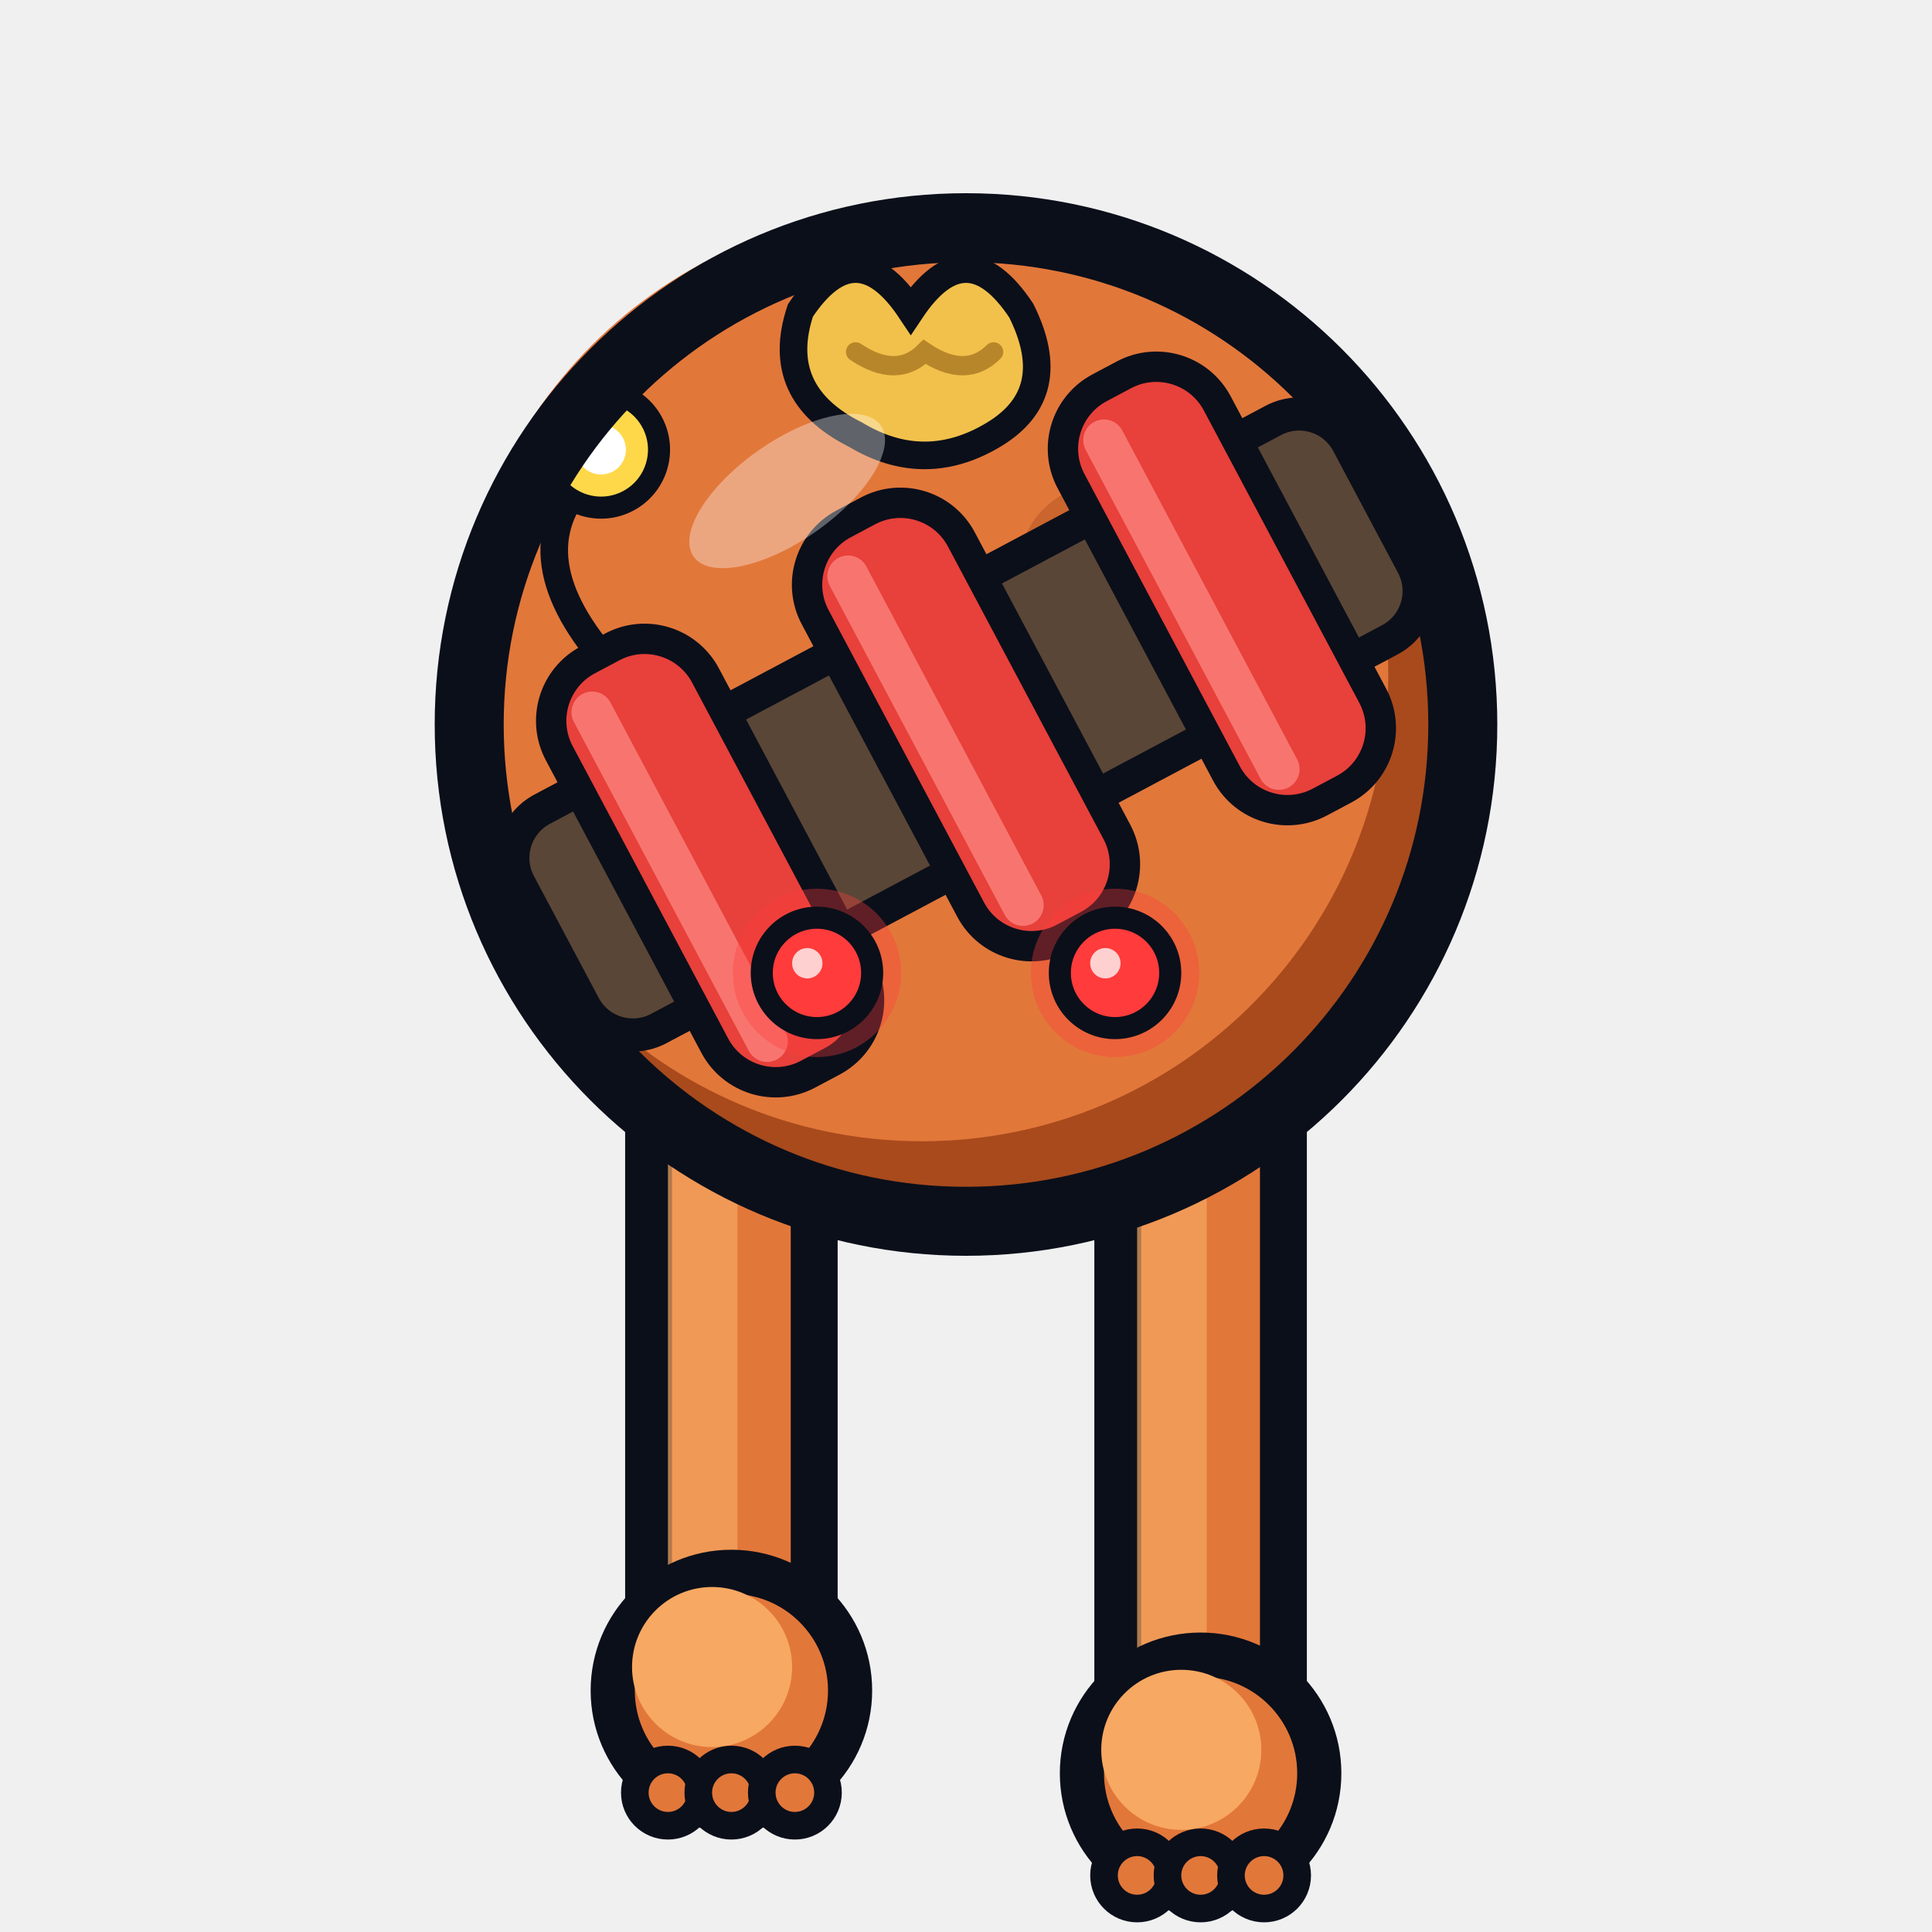
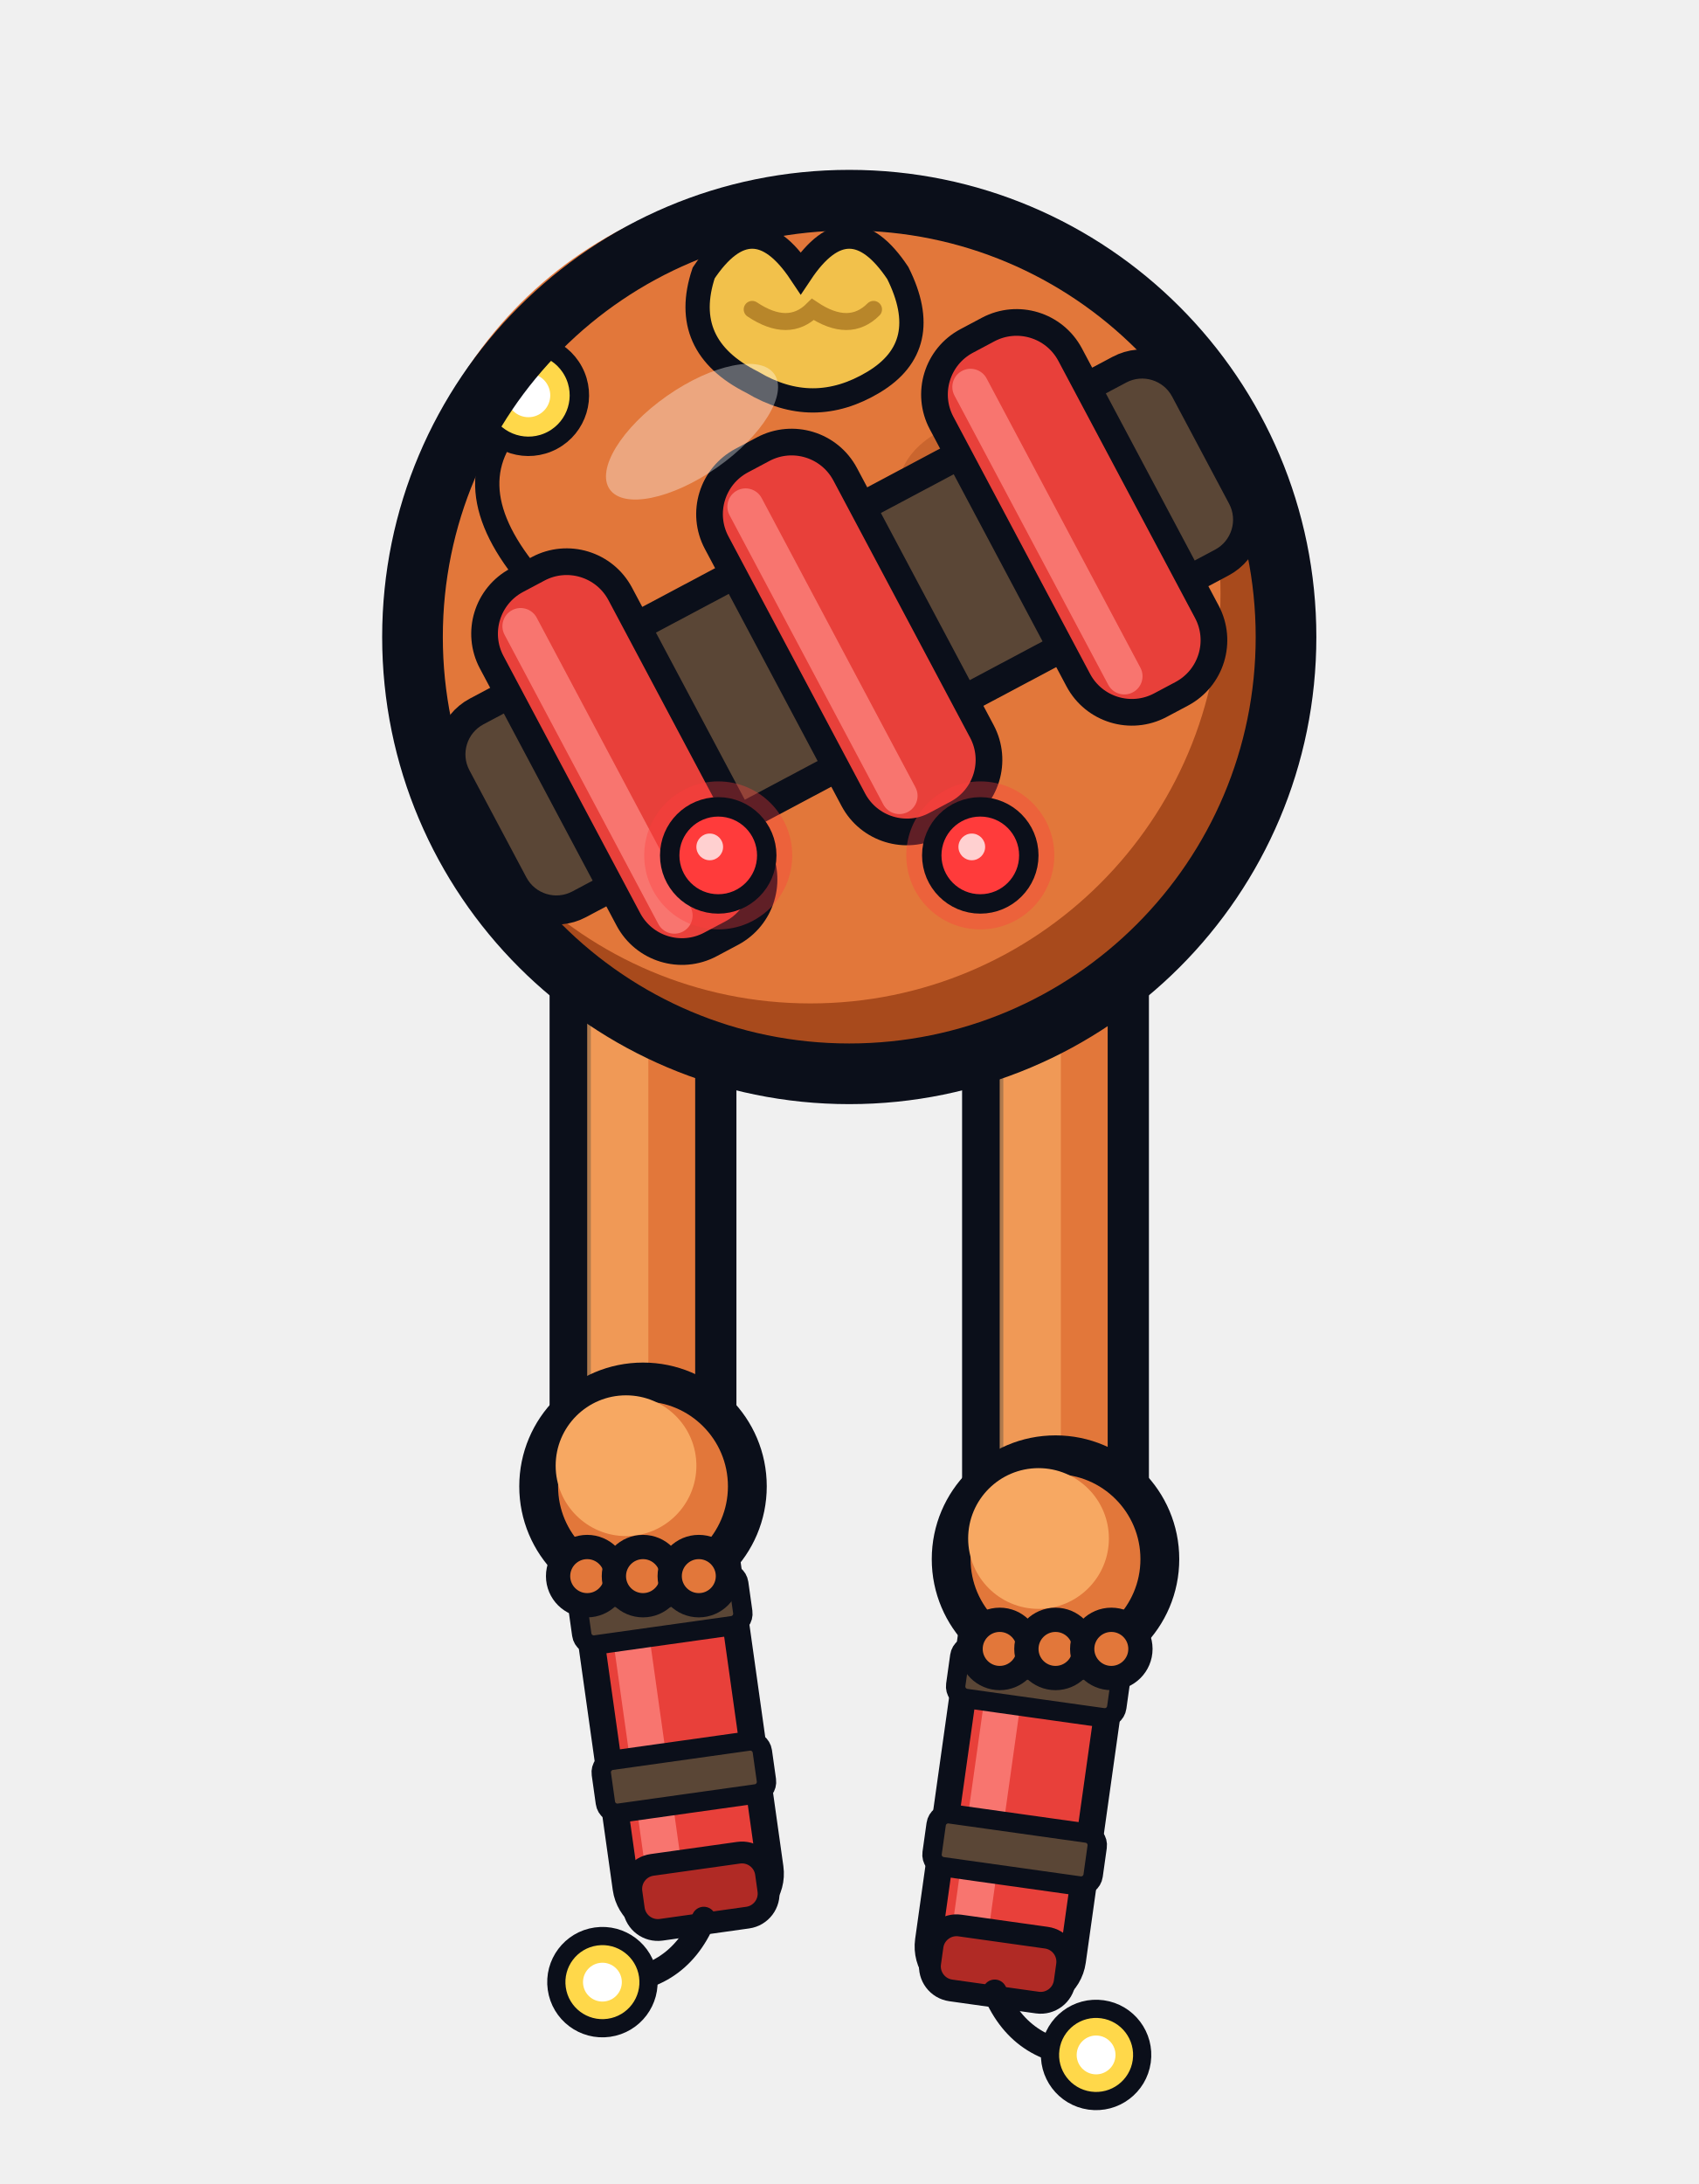
- <svg xmlns="http://www.w3.org/2000/svg" viewBox="-70 -52.5 140 140" width="280" height="280">
+ <svg xmlns="http://www.w3.org/2000/svg" viewBox="-70 -52.5 140 180" width="280" height="360">
  <rect x="-23" y="6" width="12" height="64" rx="6" fill="#E2773A" stroke="#0B0F1A" stroke-width="3.4" />
  <rect x="-21.6" y="8" width="5.04" height="58" rx="2.4" fill="#F7A862" opacity=".7" />
  <path d="M-23 6 h12 v14 l-3 -4 l-3 5 l-3 -5 l-3 4 Z" fill="#5C6B80" stroke="#0B0F1A" stroke-width="2.6" stroke-linejoin="round" />
+   <g transform="rotate(-8 -17 70)">
+     <rect x="-23" y="66" width="12" height="40" rx="3.4" fill="#E8403A" stroke="#0B0F1A" stroke-width="2.2" />
+     <rect x="-21.2" y="68" width="3" height="34" rx="1.5" fill="#FF8C86" opacity=".7" />
+     <rect x="-23.7" y="78" width="13.4" height="4.4" rx="1" fill="#5A4636" stroke="#0B0F1A" stroke-width="1.6" />
+     <rect x="-23.7" y="92" width="13.4" height="4.4" rx="1" fill="#5A4636" stroke="#0B0F1A" stroke-width="1.6" />
+     <rect x="-22.6" y="101" width="11.2" height="5.4" rx="2" fill="#B02A25" stroke="#0B0F1A" stroke-width="1.8" />
+     <path d="M-17 106 q-3 5 -9 4" fill="none" stroke="#0B0F1A" stroke-width="2" stroke-linejoin="round" stroke-linecap="round" />
+     <circle cx="-26" cy="110" r="3.8" fill="#FFD84A" stroke="#0B0F1A" stroke-width="1.5" />
+     <circle cx="-26" cy="110" r="1.6" fill="#FFFFFF" />
+   </g>
  <circle cx="-17.0" cy="70.0" r="8.6" fill="#E2773A" stroke="#0B0F1A" stroke-width="3.2" />
  <circle cx="-18.4" cy="68.3" r="5.8" fill="#F7A862" />
  <circle cx="-21.6" cy="77.4" r="2.4" fill="#E2773A" stroke="#0B0F1A" stroke-width="2" />
  <circle cx="-17.0" cy="77.4" r="2.4" fill="#E2773A" stroke="#0B0F1A" stroke-width="2" />
  <circle cx="-12.4" cy="77.4" r="2.4" fill="#E2773A" stroke="#0B0F1A" stroke-width="2" />
  <rect x="11" y="6" width="12" height="70" rx="6" fill="#E2773A" stroke="#0B0F1A" stroke-width="3.4" />
  <rect x="12.4" y="8" width="5.04" height="64" rx="2.4" fill="#F7A862" opacity=".7" />
  <path d="M11 6 h12 v14 l-3 -4 l-3 5 l-3 -5 l-3 4 Z" fill="#5C6B80" stroke="#0B0F1A" stroke-width="2.6" stroke-linejoin="round" />
+   <g transform="rotate(8 17 76)">
+     <rect x="11" y="72" width="12" height="40" rx="3.4" fill="#E8403A" stroke="#0B0F1A" stroke-width="2.2" />
+     <rect x="12.8" y="74" width="3" height="34" rx="1.5" fill="#FF8C86" opacity=".7" />
+     <rect x="10.3" y="84" width="13.4" height="4.4" rx="1" fill="#5A4636" stroke="#0B0F1A" stroke-width="1.6" />
+     <rect x="10.3" y="98" width="13.4" height="4.4" rx="1" fill="#5A4636" stroke="#0B0F1A" stroke-width="1.6" />
+     <rect x="11.4" y="107" width="11.2" height="5.4" rx="2" fill="#B02A25" stroke="#0B0F1A" stroke-width="1.8" />
+     <path d="M17 112 q3 5 9 4" fill="none" stroke="#0B0F1A" stroke-width="2" stroke-linejoin="round" stroke-linecap="round" />
+     <circle cx="26" cy="116" r="3.8" fill="#FFD84A" stroke="#0B0F1A" stroke-width="1.5" />
+     <circle cx="26" cy="116" r="1.6" fill="#FFFFFF" />
+   </g>
  <circle cx="17.0" cy="76.0" r="8.6" fill="#E2773A" stroke="#0B0F1A" stroke-width="3.2" />
  <circle cx="15.6" cy="74.3" r="5.8" fill="#F7A862" />
  <circle cx="12.4" cy="83.4" r="2.4" fill="#E2773A" stroke="#0B0F1A" stroke-width="2" />
  <circle cx="17.0" cy="83.4" r="2.4" fill="#E2773A" stroke="#0B0F1A" stroke-width="2" />
  <circle cx="21.6" cy="83.4" r="2.4" fill="#E2773A" stroke="#0B0F1A" stroke-width="2" />
  <circle cx="0.0" cy="0.0" r="36.0" fill="#A84A1C" />
  <circle cx="-3.2" cy="-3.6" r="33.8" fill="#E2773A" />
  <ellipse cx="12" cy="-12" rx="8" ry="6" fill="#C4602A" opacity=".8" />
  <ellipse cx="-14" cy="8" rx="5" ry="4" fill="#C4602A" opacity=".8" />
  <path d="M-12 -30 q4 -6 8 0 q4 -6 8 0 q3 6 -2 9 q-5 3 -10 0 q-6 -3 -4 -9z" fill="#F2C14B" stroke="#0B0F1A" stroke-width="2" />
  <path d="M-8 -27 q3 2 5 0 q3 2 5 0" fill="none" stroke="#B8862A" stroke-width="1.4" stroke-linecap="round" />
  <line x1="-24" y1="-4" x2="-10" y2="14" stroke="#0B0F1A" stroke-width="1.8" stroke-linecap="round" />
  <line x1="-23.1" y1="-2.5" x2="-17.9" y2="3.5" stroke="#0B0F1A" stroke-width="1.6" stroke-linecap="round" />
  <line x1="-19.6" y1="2" x2="-14.4" y2="8" stroke="#0B0F1A" stroke-width="1.6" stroke-linecap="round" />
  <line x1="-16.1" y1="6.5" x2="-10.9" y2="12.5" stroke="#0B0F1A" stroke-width="1.6" stroke-linecap="round" />
  <g transform="rotate(-28)">
    <rect x="-34" y="-9" width="68" height="18" rx="4" fill="#5A4636" stroke="#0B0F1A" stroke-width="2.4" />
    <rect x="-27" y="-17" width="12" height="34" rx="5" fill="#E8403A" stroke="#0B0F1A" stroke-width="2.2" />
    <rect x="-6" y="-17" width="12" height="34" rx="5" fill="#E8403A" stroke="#0B0F1A" stroke-width="2.2" />
    <rect x="15" y="-17" width="12" height="34" rx="5" fill="#E8403A" stroke="#0B0F1A" stroke-width="2.2" />
    <rect x="-25" y="-15" width="3" height="30" rx="1.5" fill="#FF8C86" opacity=".7" />
    <rect x="-4" y="-15" width="3" height="30" rx="1.5" fill="#FF8C86" opacity=".7" />
    <rect x="17" y="-15" width="3" height="30" rx="1.5" fill="#FF8C86" opacity=".7" />
    <path d="M-21 -17 q-2 -10 6 -12" fill="none" stroke="#0B0F1A" stroke-width="2" stroke-linecap="round" />
    <circle cx="-14" cy="-30" r="4.2" fill="#FFD84A" stroke="#0B0F1A" stroke-width="1.6" />
    <circle cx="-14" cy="-30" r="1.8" fill="#FFFFFF" />
  </g>
  <ellipse cx="-12.96" cy="-16.92" rx="8.28" ry="3.6" transform="rotate(-35 -12.96 -16.92)" fill="#fff" opacity=".35" />
  <circle cx="0.0" cy="0.0" r="36.0" fill="none" stroke="#0B0F1A" stroke-width="5.0" />
  <circle cx="-10.8" cy="18.0" r="6.1" fill="#FF3B3B" opacity=".35" />
  <circle cx="-10.8" cy="18.0" r="4.0" fill="#FF3B3B" stroke="#0B0F1A" stroke-width="1.6" />
  <circle cx="-11.5" cy="17.3" r="1.1" fill="#FFD0D0" />
  <circle cx="10.8" cy="18.0" r="6.1" fill="#FF3B3B" opacity=".35" />
  <circle cx="10.8" cy="18.0" r="4.0" fill="#FF3B3B" stroke="#0B0F1A" stroke-width="1.6" />
  <circle cx="10.1" cy="17.3" r="1.1" fill="#FFD0D0" />
</svg>
